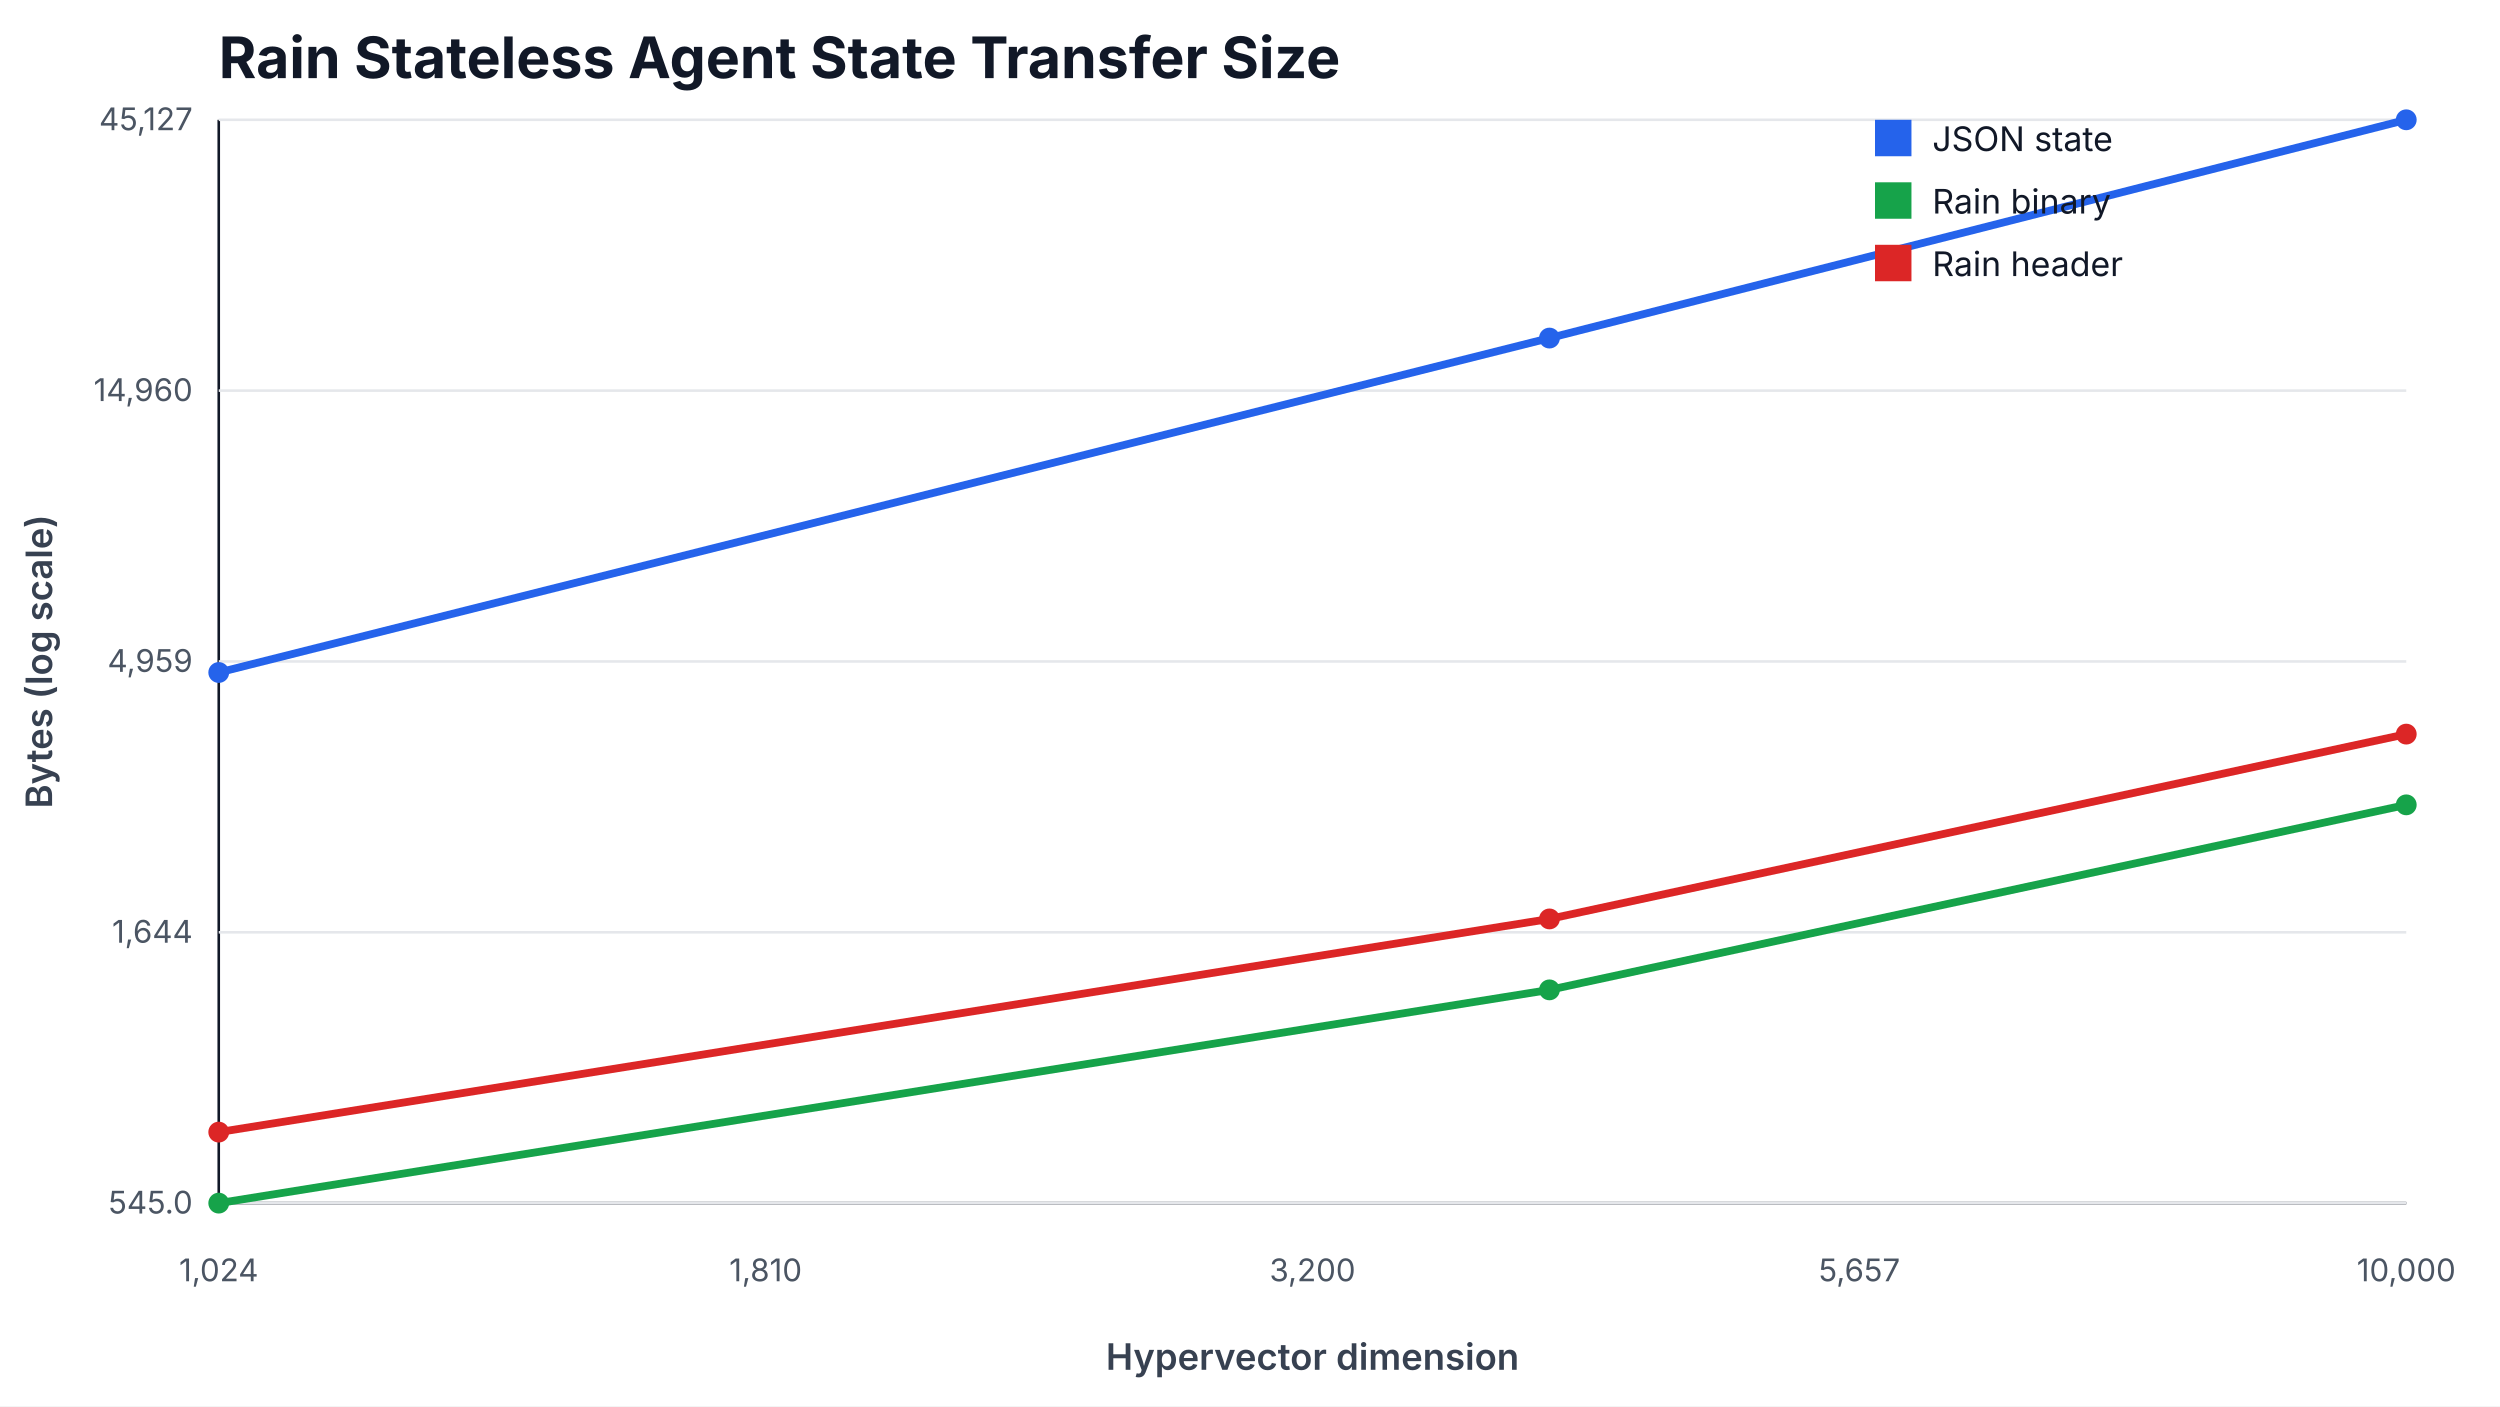
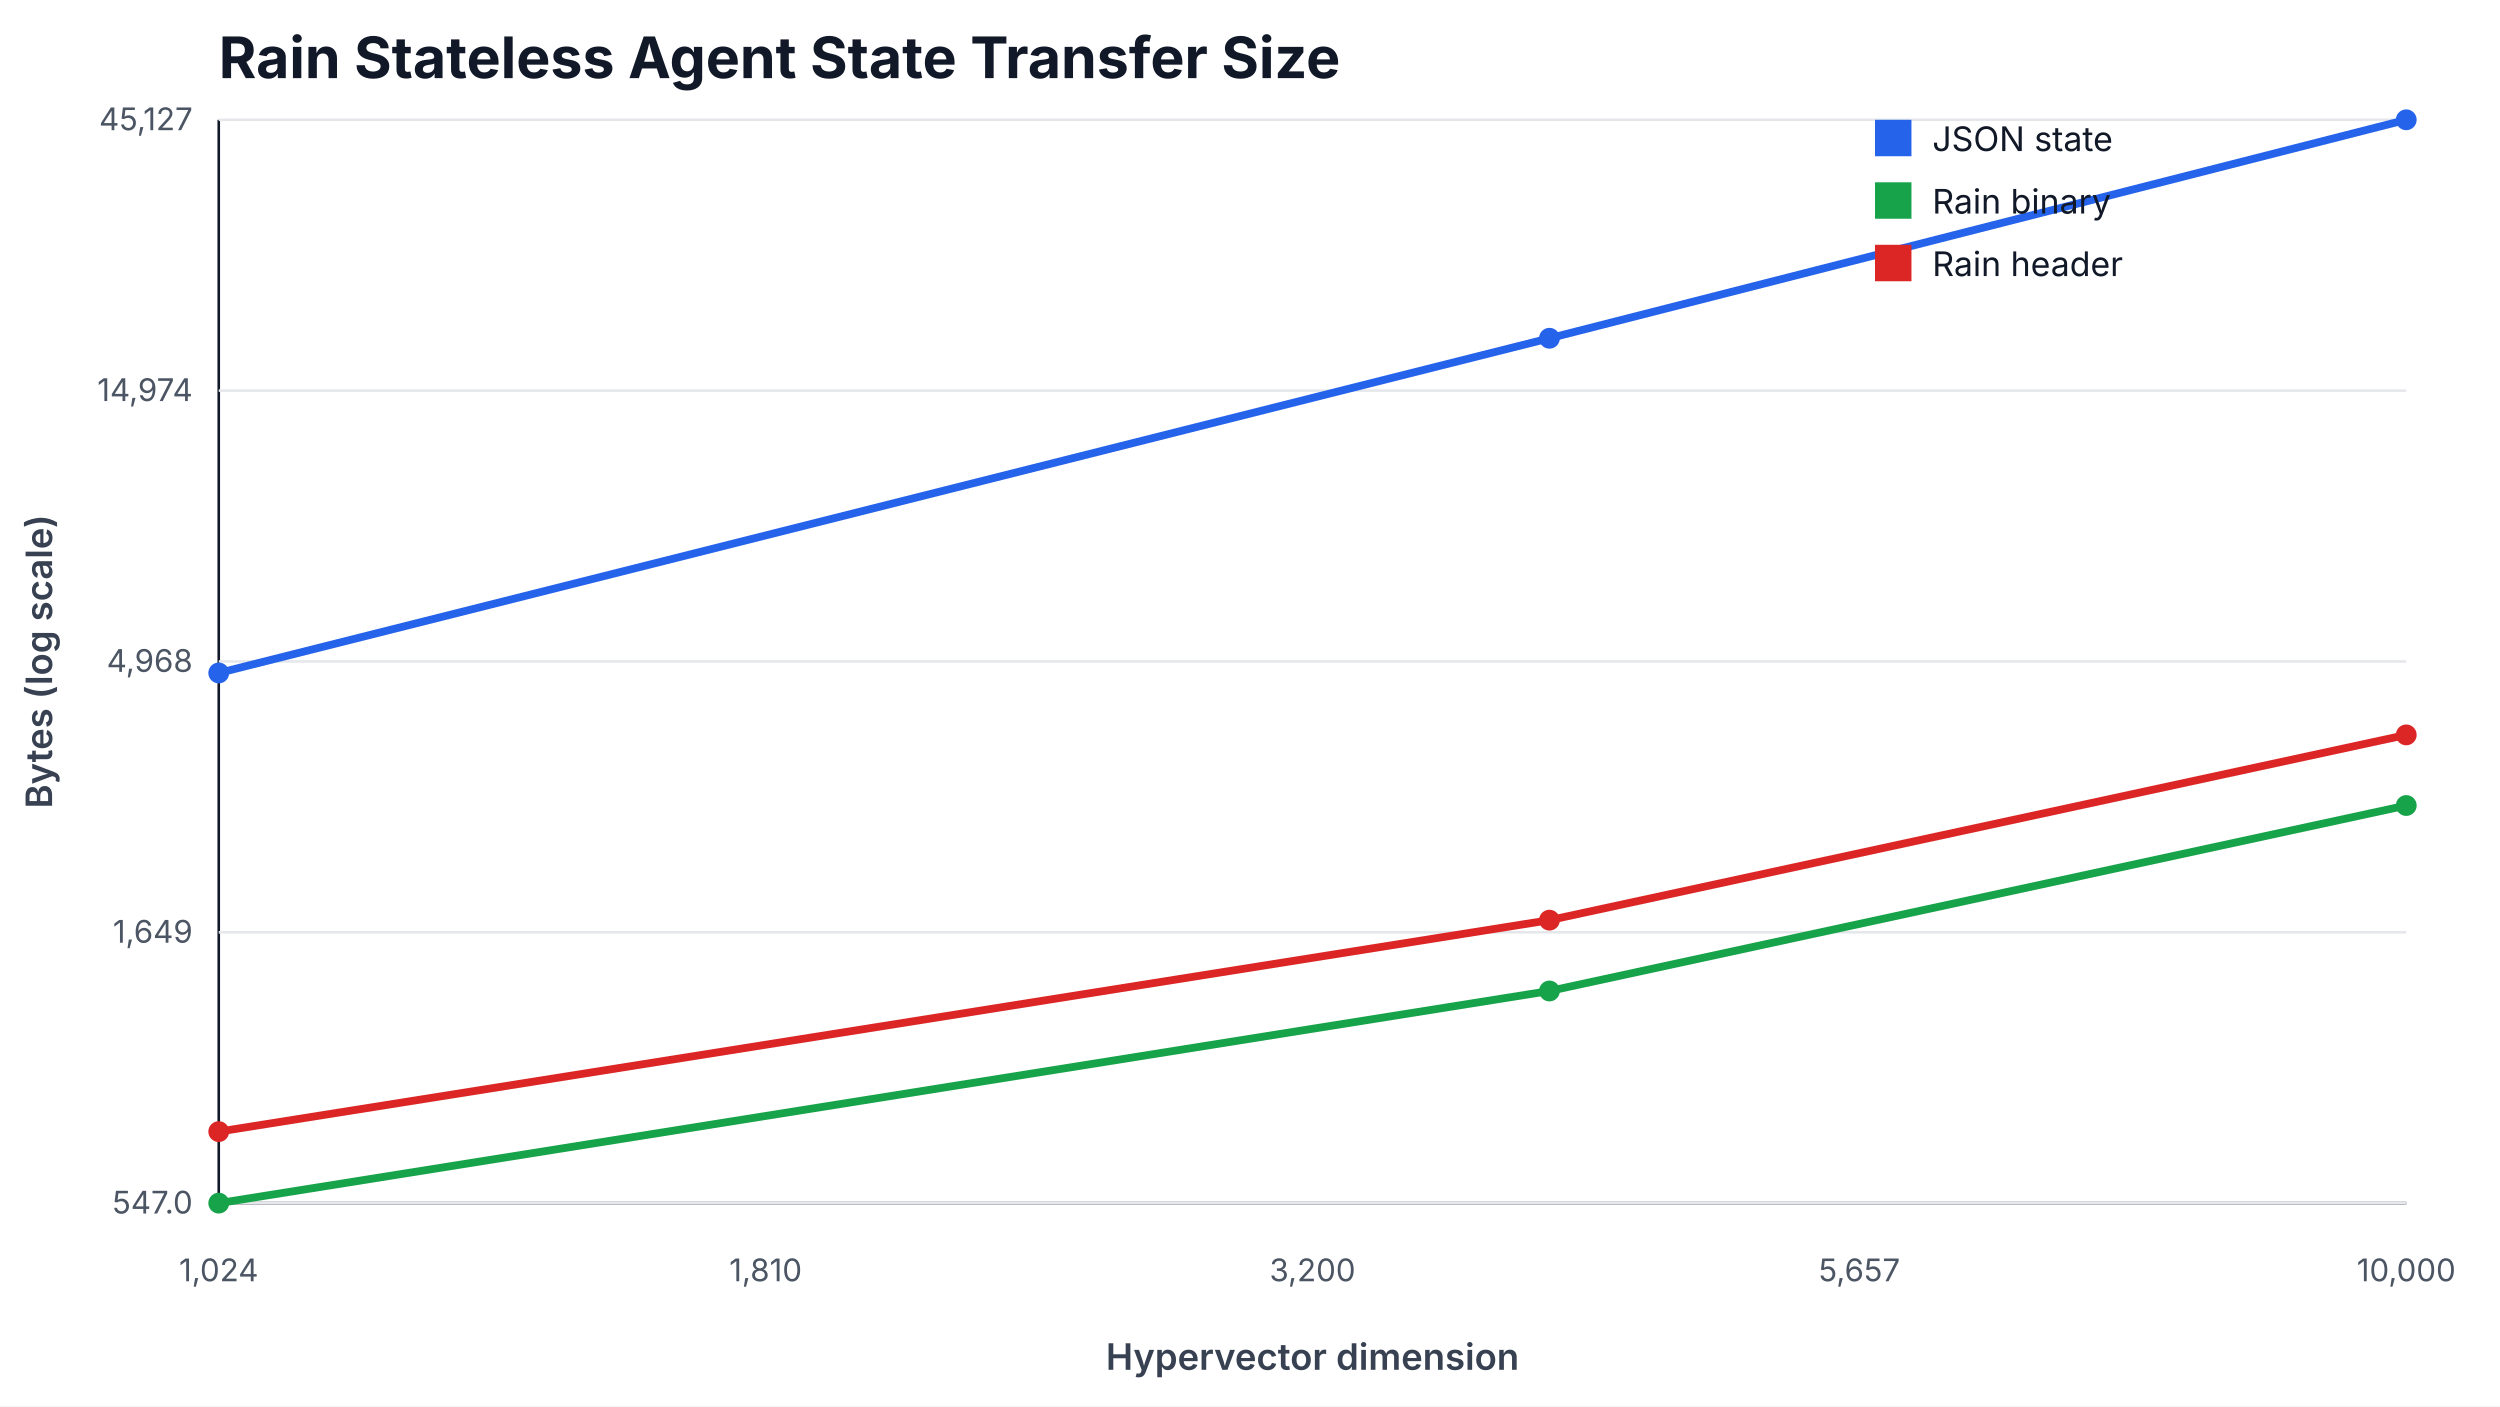
<svg xmlns="http://www.w3.org/2000/svg" width="960" height="540" viewBox="0 0 960 540">
  <style>
.title { font: 700 22px system-ui, -apple-system, Segoe UI, sans-serif; fill: #111827; }
.axis { font: 600 14px system-ui, -apple-system, Segoe UI, sans-serif; fill: #374151; }
.tick { font: 12px system-ui, -apple-system, Segoe UI, sans-serif; fill: #4b5563; }
.legend { font: 13px system-ui, -apple-system, Segoe UI, sans-serif; fill: #111827; }
.label { font: 700 12px system-ui, -apple-system, Segoe UI, sans-serif; fill: #111827; }
</style>
  <rect x="0" y="0" width="960" height="540" fill="#ffffff" />
  <text x="84" y="30" class="title">Rain Stateless Agent State Transfer Size</text>
  <line x1="84" y1="462" x2="924" y2="462" stroke="#111827" />
  <line x1="84" y1="46" x2="84" y2="462" stroke="#111827" />
  <line x1="84" y1="462.00" x2="924" y2="462.00" stroke="#e5e7eb" />
-   <text x="74" y="466.00" class="tick" text-anchor="end">545.0</text>
+   <text x="74" y="466.00" class="tick" text-anchor="end">547.0</text>
  <line x1="84" y1="358.00" x2="924" y2="358.00" stroke="#e5e7eb" />
-   <text x="74" y="362.00" class="tick" text-anchor="end">1,644</text>
+   <text x="74" y="362.00" class="tick" text-anchor="end">1,649</text>
  <line x1="84" y1="254.00" x2="924" y2="254.00" stroke="#e5e7eb" />
-   <text x="74" y="258.00" class="tick" text-anchor="end">4,959</text>
+   <text x="74" y="258.00" class="tick" text-anchor="end">4,968</text>
  <line x1="84" y1="150.00" x2="924" y2="150.00" stroke="#e5e7eb" />
-   <text x="74" y="154.00" class="tick" text-anchor="end">14,960</text>
+   <text x="74" y="154.00" class="tick" text-anchor="end">14,974</text>
  <line x1="84" y1="46.00" x2="924" y2="46.00" stroke="#e5e7eb" />
  <text x="74" y="50.00" class="tick" text-anchor="end">45,127</text>
  <text x="84.00" y="492" class="tick" text-anchor="middle">1,024</text>
  <text x="294.00" y="492" class="tick" text-anchor="middle">1,810</text>
  <text x="504.00" y="492" class="tick" text-anchor="middle">3,200</text>
  <text x="714.00" y="492" class="tick" text-anchor="middle">5,657</text>
  <text x="924.00" y="492" class="tick" text-anchor="middle">10,000</text>
  <text x="504.0" y="526" class="axis" text-anchor="middle">Hypervector dimension</text>
  <text x="20" y="254.0" class="axis" text-anchor="middle" transform="rotate(-90 20 254.0)">Bytes (log scale)</text>
-   <path d="M84.00,258.24 L594.99,129.82 L924.00,46.00" fill="none" stroke="#2563eb" stroke-width="3" />
-   <circle cx="84.00" cy="258.24" r="4" fill="#2563eb" />
-   <circle cx="594.99" cy="129.82" r="4" fill="#2563eb" />
+   <path d="M84.00,258.42 L594.99,129.89 L924.00,46.00" fill="none" stroke="#2563eb" stroke-width="3" />
+   <circle cx="84.00" cy="258.42" r="4" fill="#2563eb" />
+   <circle cx="594.99" cy="129.89" r="4" fill="#2563eb" />
  <circle cx="924.00" cy="46.00" r="4" fill="#2563eb" />
  <rect x="720" y="46" width="14" height="14" fill="#2563eb" />
  <text x="742" y="58" class="legend">JSON state</text>
-   <path d="M84.00,462.00 L594.99,380.11 L924.00,309.06" fill="none" stroke="#16a34a" stroke-width="3" />
+   <path d="M84.00,462.00 L594.99,380.54 L924.00,309.32" fill="none" stroke="#16a34a" stroke-width="3" />
  <circle cx="84.00" cy="462.00" r="4" fill="#16a34a" />
-   <circle cx="594.99" cy="380.11" r="4" fill="#16a34a" />
-   <circle cx="924.00" cy="309.06" r="4" fill="#16a34a" />
+   <circle cx="594.99" cy="380.54" r="4" fill="#16a34a" />
+   <circle cx="924.00" cy="309.32" r="4" fill="#16a34a" />
  <rect x="720" y="70" width="14" height="14" fill="#16a34a" />
  <text x="742" y="82" class="legend">Rain binary</text>
-   <path d="M84.00,434.73 L594.99,352.87 L924.00,281.90" fill="none" stroke="#dc2626" stroke-width="3" />
-   <circle cx="84.00" cy="434.73" r="4" fill="#dc2626" />
-   <circle cx="594.99" cy="352.87" r="4" fill="#dc2626" />
-   <circle cx="924.00" cy="281.90" r="4" fill="#dc2626" />
+   <path d="M84.00,434.54 L594.99,353.34 L924.00,282.20" fill="none" stroke="#dc2626" stroke-width="3" />
+   <circle cx="84.00" cy="434.54" r="4" fill="#dc2626" />
+   <circle cx="594.99" cy="353.34" r="4" fill="#dc2626" />
+   <circle cx="924.00" cy="282.20" r="4" fill="#dc2626" />
  <rect x="720" y="94" width="14" height="14" fill="#dc2626" />
  <text x="742" y="106" class="legend">Rain header</text>
</svg>
